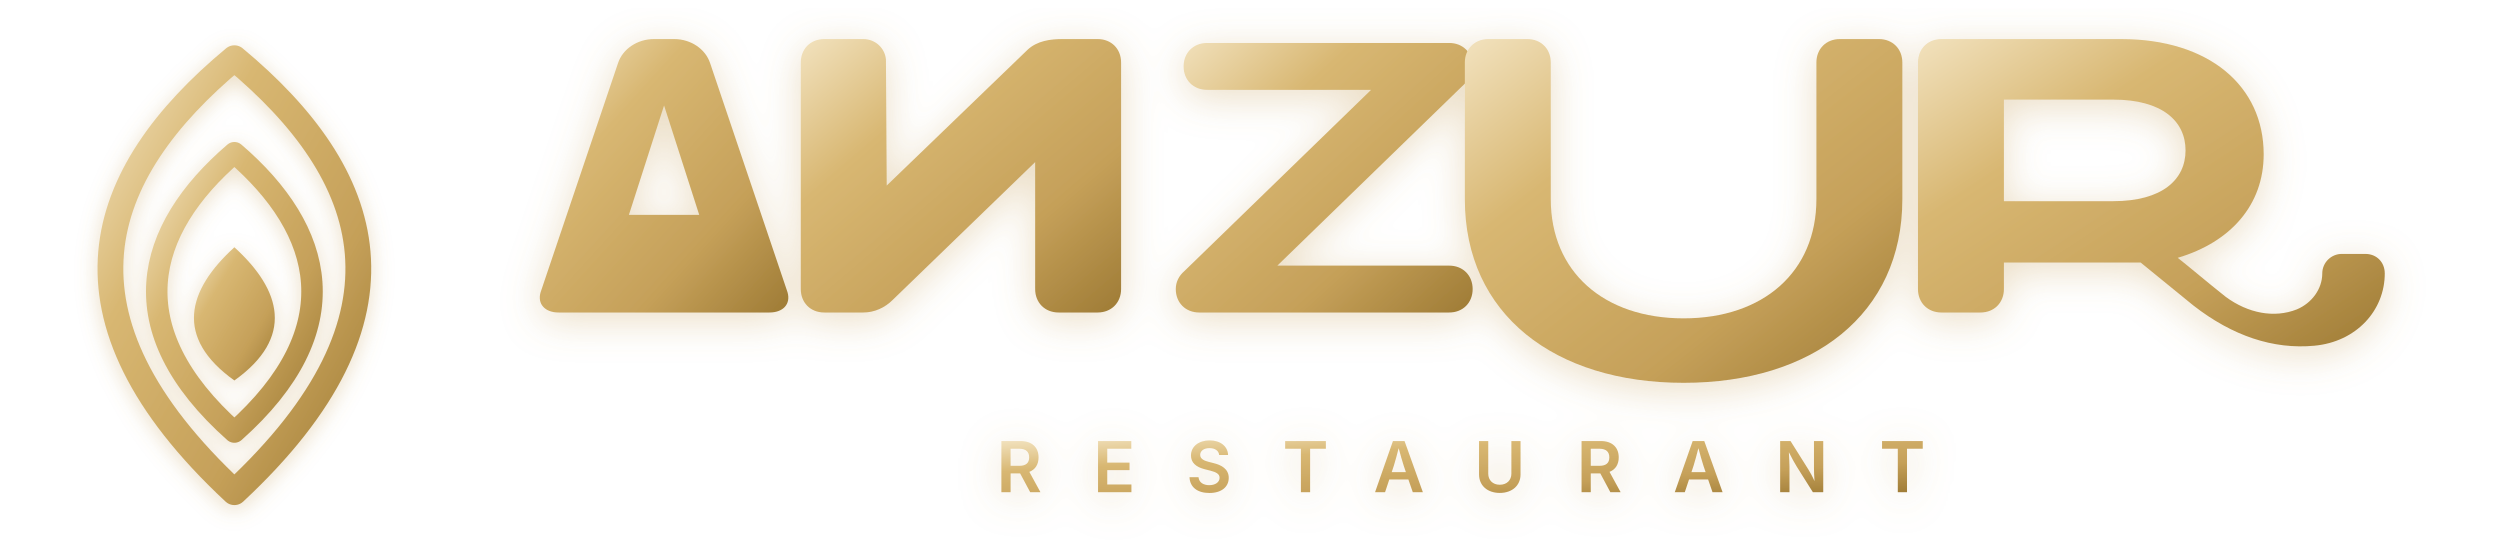
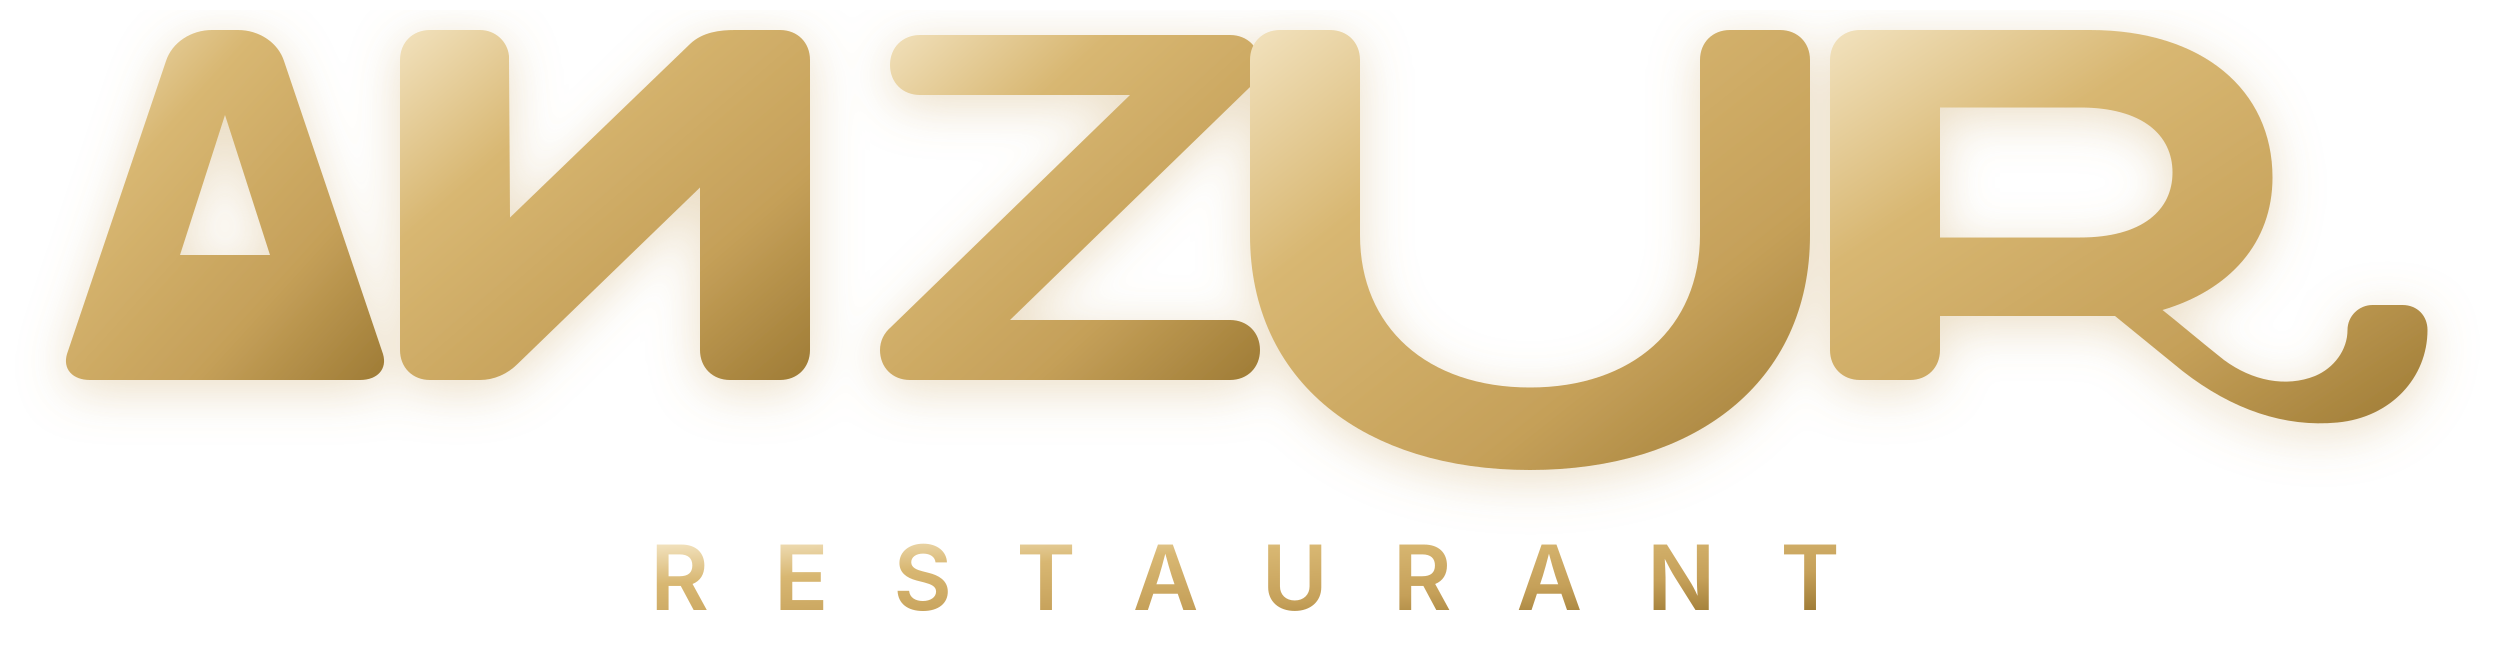
- <svg xmlns="http://www.w3.org/2000/svg" viewBox="0 0 640 140" width="100%" height="auto">
+ <svg xmlns="http://www.w3.org/2000/svg" viewBox="0 0 500 130" width="100%" height="auto">
  <defs>
-     <linearGradient id="logoGold" x1="0%" y1="0%" x2="100%" y2="100%">
+     <linearGradient id="wmGold" x1="0%" y1="0%" x2="100%" y2="100%">
      <stop offset="0%" stop-color="#F2E2BE" />
      <stop offset="30%" stop-color="#D8B772" />
      <stop offset="70%" stop-color="#C5A059" />
      <stop offset="100%" stop-color="#9E7B35" />
    </linearGradient>
-     <filter id="logoGlow" x="-15%" y="-15%" width="130%" height="130%">
+     <filter id="wmGlow" x="-15%" y="-15%" width="130%" height="130%">
      <feDropShadow dx="0" dy="2" stdDeviation="5" flood-color="#C5A059" flood-opacity="0.35" />
    </filter>
  </defs>
-   <g transform="translate(5, 5) scale(0.55)" filter="url(#logoGlow)">
-     <path d="M 100 18 C 165 72, 188 138, 100 220 C 12 138, 35 72, 100 18 Z" fill="none" stroke="url(#logoGold)" stroke-width="12" stroke-linecap="round" stroke-linejoin="round" />
-     <path d="M 100 62 C 142 98, 154 144, 100 192 C 46 144, 58 98, 100 62 Z" fill="none" stroke="url(#logoGold)" stroke-width="10" stroke-linecap="round" stroke-linejoin="round" />
-     <path d="M 100 106 C 122 126, 128 148, 100 168 C 72 148, 78 126, 100 106 Z" fill="url(#logoGold)" />
-   </g>
-   <g transform="translate(125, 4)" fill="url(#logoGold)" filter="url(#logoGlow)">
+   <g fill="url(#wmGold)" filter="url(#wmGlow)">
    <path d="M 42 76 L 18 76 C 14.5 76 12.5 73.8 13.4 70.8 L 33.2 12.2 C 34.4 8.5 38.2 6 42.4 6 L 47.6 6 C 51.8 6 55.6 8.5 56.8 12.2 L 76.6 70.8 C 77.5 73.8 75.5 76 72 76 L 48 76 Z M 36 51 L 54 51 L 45 23 Z" />
    <path d="M 96 76 L 86 76 C 82.5 76 80 73.5 80 70 L 80 12 C 80 8.5 82.5 6 86 6 L 96 6 C 99 6 101.5 8.2 101.8 11.2 L 102 43.5 L 138 8.8 C 140.5 6.4 144 6 147 6 L 156 6 C 159.5 6 162 8.5 162 12 L 162 70 C 162 73.5 159.5 76 156 76 L 146 76 C 142.5 76 140 73.5 140 70 L 140 37.5 L 103.5 72.8 C 101.5 74.8 98.8 76 96 76 Z" />
    <path d="M 182 76 C 178.5 76 176 73.5 176 70 C 176 68.2 176.8 66.6 178.2 65.4 L 226 19 L 184 19 C 180.5 19 178 16.5 178 13 C 178 9.5 180.5 7 184 7 L 246 7 C 249.5 7 252 9.5 252 13 C 252 14.8 251.2 16.4 249.8 17.6 L 202 64 L 246 64 C 249.5 64 252 66.5 252 70 C 252 73.5 249.5 76 246 76 Z" />
    <path d="M 272 12 L 272 47 C 272 65.5 285.5 77.5 306 77.5 C 326.5 77.5 340 65.5 340 47 L 340 12 C 340 8.5 342.5 6 346 6 L 356 6 C 359.5 6 362 8.5 362 12 L 362 47 C 362 76.5 339 94 306 94 C 273 94 250 76.5 250 47 L 250 12 C 250 8.5 252.5 6 256 6 L 266 6 C 269.5 6 272 8.5 272 12 Z" />
    <path d="M 382 76 L 372 76 C 368.5 76 366 73.5 366 70 L 366 12 C 366 8.5 368.5 6 372 6 L 418 6 C 440.5 6 454.5 18 454.5 35.5 C 454.5 48.5 446 58 432.5 62 C 435.8 64.6 440 68.2 444.8 72 C 450.5 76.2 457.2 77.5 463 75.2 C 466.8 73.6 469.5 70 469.5 66 C 469.5 63.2 471.8 61 474.5 61 L 480.5 61 C 483.5 61 485.5 63.2 485.5 66 C 485.5 75.5 478.2 83.5 467.5 84.5 C 457 85.5 446.5 82 436.5 74.2 L 423 63.2 L 388 63.2 L 388 70 C 388 73.5 385.5 76 382 76 Z M 388 47.5 L 416 47.5 C 428.5 47.5 434.5 42 434.5 34.5 C 434.5 27 428.5 21.5 416 21.5 L 388 21.5 Z" />
-     <text x="249" y="122" font-family="'Montserrat', -apple-system, BlinkMacSystemFont, sans-serif" font-size="18" font-weight="600" letter-spacing="13" fill="url(#logoGold)" text-anchor="middle">RESTAURANT</text>
  </g>
+   <text x="249" y="122" font-family="'Montserrat', -apple-system, BlinkMacSystemFont, sans-serif" font-size="18" font-weight="600" letter-spacing="13" fill="url(#wmGold)" text-anchor="middle">RESTAURANT</text>
</svg>
